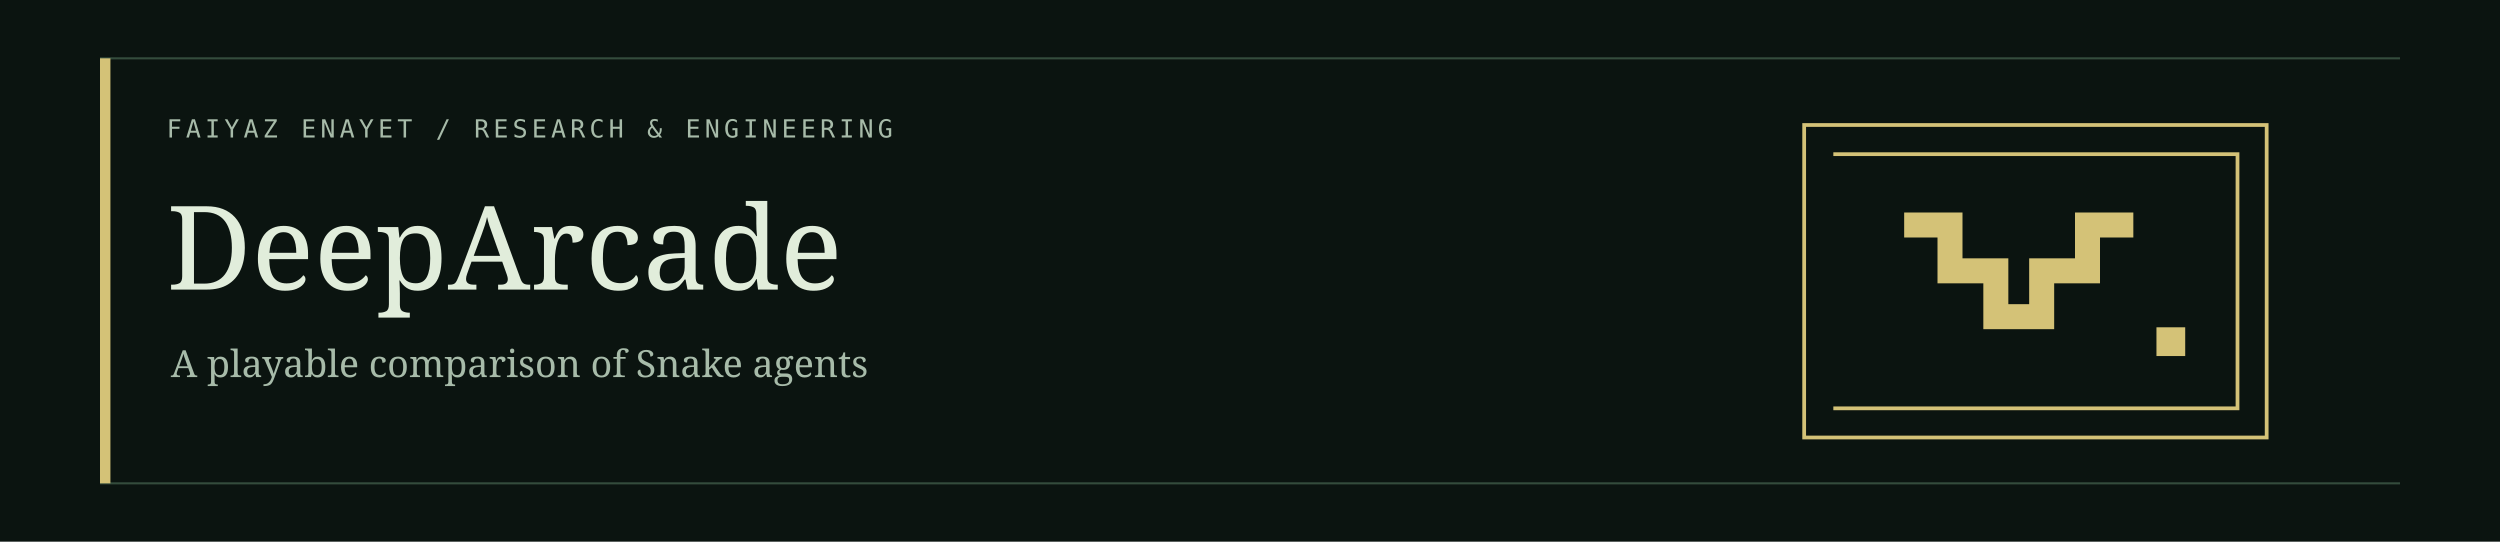
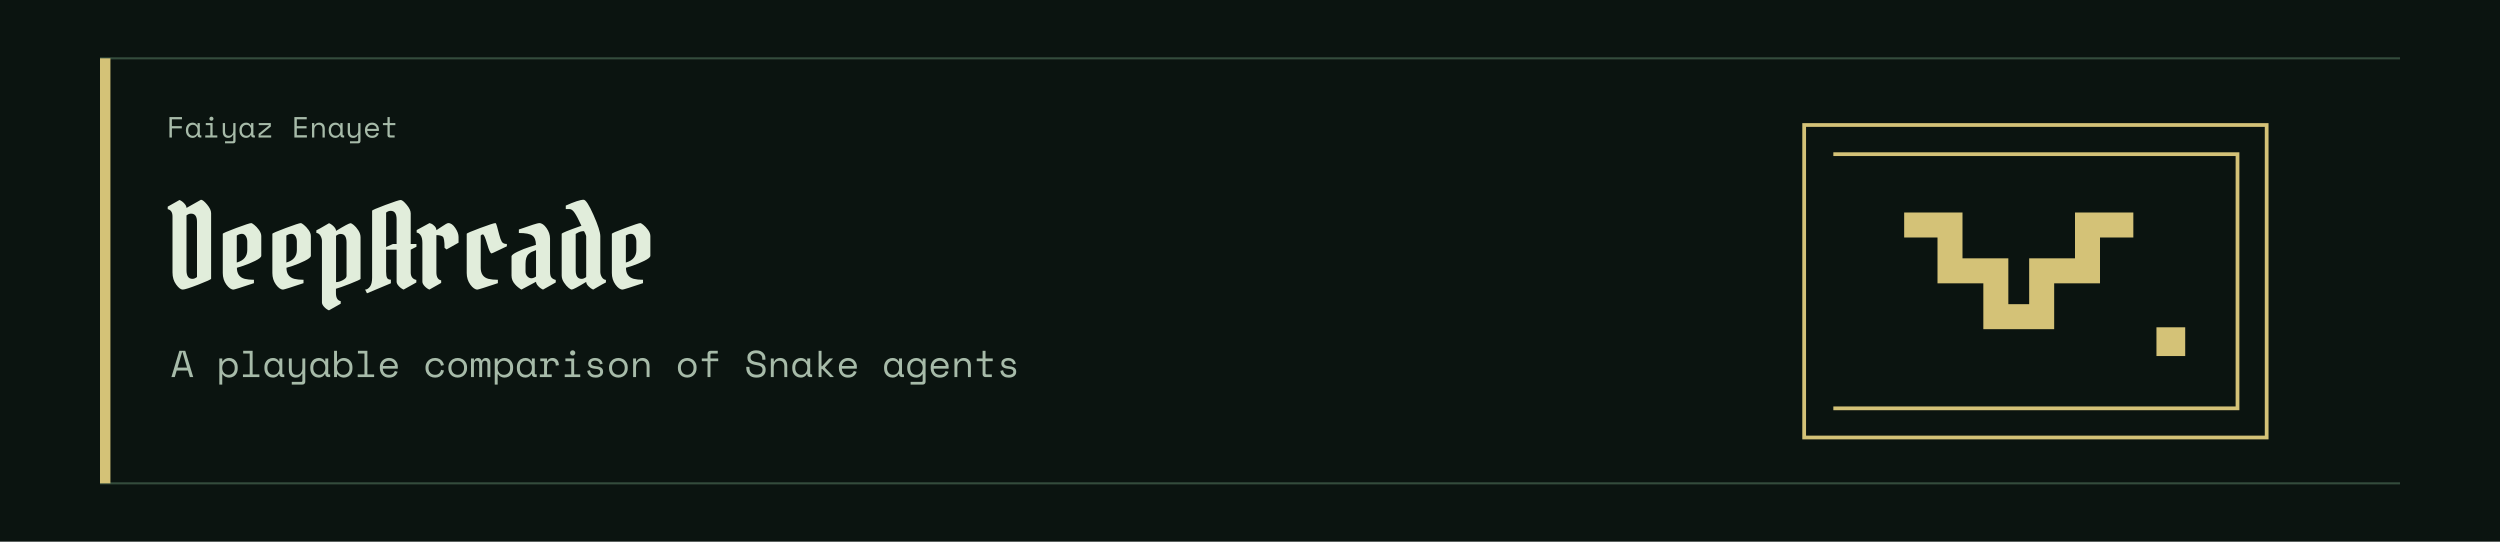
<svg xmlns="http://www.w3.org/2000/svg" width="1200" height="260" viewBox="0 0 1200 260" role="img" aria-label="DeepArcade: A playable comparison of Snake agents">
  <rect width="1200" height="260" fill="#0b1410" />
  <path d="M48 28h1104M48 232h1104" stroke="#344c3c" />
  <rect x="48" y="28" width="5" height="204" fill="#d4c277" />
-   <text x="80" y="66" fill="#a7bba9" font-size="12" font-family="monospace" letter-spacing="2">FAIYAZ ENAYET / RESEARCH &amp; ENGINEERING</text>
-   <text x="80" y="139" fill="#e1eddb" font-size="56" font-family="Pirata One, Georgia, serif">DeepArcade</text>
-   <text x="82" y="181" fill="#a7bba9" font-size="18" font-family="Georgia,serif">A playable comparison of Snake agents</text>
+   <path fill="#a7bba9" transform="translate(80 66) scale(1 -1)" d="M1.330 0.000 L1.330 9.800 L7.350 9.800 L7.350 8.708 L2.507 8.708 L2.507 5.460 L7.267 5.460 L7.267 4.368 L2.507 4.368 L2.507 0.000 L1.330 0.000 Z M12.475 -0.197 Q11.565 -0.197 10.830 0.217 Q10.095 0.630 9.660 1.420 Q9.227 2.212 9.227 3.360 L9.227 3.583 Q9.227 4.718 9.660 5.515 Q10.095 6.313 10.830 6.727 Q11.565 7.140 12.447 7.140 Q13.160 7.140 13.740 6.825 Q14.322 6.510 14.658 5.852 L14.827 5.852 L14.827 6.943 L15.918 6.943 L15.918 1.428 Q15.918 1.008 16.297 1.008 L16.647 1.008 L16.647 0.000 L15.905 0.000 Q15.470 0.000 15.148 0.280 Q14.827 0.560 14.827 1.177 L14.658 1.177 Q14.322 0.490 13.727 0.147 Q13.132 -0.197 12.475 -0.197 Z M12.587 0.840 Q13.567 0.840 14.197 1.540 Q14.827 2.240 14.827 3.388 L14.827 3.557 Q14.827 4.298 14.532 4.872 Q14.238 5.447 13.733 5.775 Q13.230 6.103 12.587 6.103 Q11.942 6.103 11.438 5.788 Q10.935 5.473 10.640 4.907 Q10.347 4.340 10.347 3.583 L10.347 3.360 Q10.347 2.183 10.977 1.512 Q11.607 0.840 12.587 0.840 Z M21.490 8.037 Q21.098 8.037 20.803 8.330 Q20.510 8.623 20.510 9.017 Q20.510 9.422 20.803 9.708 Q21.098 9.997 21.490 9.997 Q21.897 9.997 22.183 9.708 Q22.470 9.422 22.470 9.017 Q22.470 8.623 22.183 8.330 Q21.897 8.037 21.490 8.037 Z M18.524 0.000 L18.524 1.008 L20.958 1.008 L20.958 5.937 L18.775 5.937 L18.775 6.943 L22.050 6.943 L22.050 1.008 L24.318 1.008 L24.318 0.000 L18.524 0.000 Z M28.015 -2.800 L28.015 -1.792 L31.585 -1.792 Q31.964 -1.792 31.964 -1.372 L31.964 1.260 L31.795 1.260 Q31.458 0.588 30.912 0.195 Q30.367 -0.197 29.527 -0.197 Q28.378 -0.197 27.650 0.560 Q26.924 1.317 26.924 2.800 L26.924 6.943 L28.015 6.943 L28.015 2.940 Q28.015 1.848 28.464 1.343 Q28.912 0.840 29.835 0.840 Q30.828 0.840 31.395 1.518 Q31.964 2.198 31.964 3.332 L31.964 6.943 L33.055 6.943 L33.055 -1.708 Q33.055 -2.183 32.753 -2.492 Q32.454 -2.800 31.977 -2.800 L28.015 -2.800 Z M38.181 -0.197 Q37.271 -0.197 36.536 0.217 Q35.801 0.630 35.365 1.420 Q34.932 2.212 34.932 3.360 L34.932 3.583 Q34.932 4.718 35.365 5.515 Q35.801 6.313 36.536 6.727 Q37.271 7.140 38.152 7.140 Q38.865 7.140 39.445 6.825 Q40.027 6.510 40.364 5.852 L40.532 5.852 L40.532 6.943 L41.624 6.943 L41.624 1.428 Q41.624 1.008 42.002 1.008 L42.352 1.008 L42.352 0.000 L41.611 0.000 Q41.175 0.000 40.854 0.280 Q40.532 0.560 40.532 1.177 L40.364 1.177 Q40.027 0.490 39.432 0.147 Q38.837 -0.197 38.181 -0.197 Z M38.292 0.840 Q39.272 0.840 39.902 1.540 Q40.532 2.240 40.532 3.388 L40.532 3.557 Q40.532 4.298 40.237 4.872 Q39.944 5.447 39.438 5.775 Q38.935 6.103 38.292 6.103 Q37.647 6.103 37.144 5.788 Q36.641 5.473 36.345 4.907 Q36.052 4.340 36.052 3.583 L36.052 3.360 Q36.052 2.183 36.682 1.512 Q37.312 0.840 38.292 0.840 Z M44.115 0.000 L44.115 1.737 L49.072 5.768 L49.072 5.937 L44.201 5.937 L44.201 6.943 L49.995 6.943 L49.995 5.263 L45.012 1.177 L45.012 1.008 L50.164 1.008 L50.164 0.000 L44.115 0.000 Z M61.296 0.000 L61.296 9.800 L67.231 9.800 L67.231 8.708 L62.471 8.708 L62.471 5.460 L67.148 5.460 L67.148 4.368 L62.471 4.368 L62.471 1.092 L67.316 1.092 L67.316 0.000 L61.296 0.000 Z M69.766 0.000 L69.766 6.943 L70.858 6.943 L70.858 5.768 L71.026 5.768 Q71.669 7.140 73.266 7.140 Q74.469 7.140 75.182 6.390 Q75.898 5.642 75.898 4.143 L75.898 0.000 L74.806 0.000 L74.806 3.920 Q74.806 5.012 74.316 5.556 Q73.826 6.103 72.986 6.103 Q72.006 6.103 71.431 5.425 Q70.858 4.747 70.858 3.612 L70.858 0.000 L69.766 0.000 Z M81.023 -0.197 Q80.113 -0.197 79.378 0.217 Q78.643 0.630 78.208 1.420 Q77.774 2.212 77.774 3.360 L77.774 3.583 Q77.774 4.718 78.208 5.515 Q78.643 6.313 79.378 6.727 Q80.113 7.140 80.994 7.140 Q81.708 7.140 82.287 6.825 Q82.869 6.510 83.206 5.852 L83.374 5.852 L83.374 6.943 L84.466 6.943 L84.466 1.428 Q84.466 1.008 84.844 1.008 L85.194 1.008 L85.194 0.000 L84.453 0.000 Q84.018 0.000 83.696 0.280 Q83.374 0.560 83.374 1.177 L83.206 1.177 Q82.869 0.490 82.274 0.147 Q81.679 -0.197 81.023 -0.197 Z M81.134 0.840 Q82.114 0.840 82.744 1.540 Q83.374 2.240 83.374 3.388 L83.374 3.557 Q83.374 4.298 83.079 4.872 Q82.786 5.447 82.281 5.775 Q81.778 6.103 81.134 6.103 Q80.489 6.103 79.986 5.788 Q79.483 5.473 79.188 4.907 Q78.894 4.340 78.894 3.583 L78.894 3.360 Q78.894 2.183 79.524 1.512 Q80.154 0.840 81.134 0.840 Z M87.994 -2.800 L87.994 -1.792 L91.564 -1.792 Q91.943 -1.792 91.943 -1.372 L91.943 1.260 L91.774 1.260 Q91.438 0.588 90.891 0.195 Q90.346 -0.197 89.506 -0.197 Q88.358 -0.197 87.629 0.560 Q86.903 1.317 86.903 2.800 L86.903 6.943 L87.994 6.943 L87.994 2.940 Q87.994 1.848 88.443 1.343 Q88.891 0.840 89.814 0.840 Q90.808 0.840 91.374 1.518 Q91.943 2.198 91.943 3.332 L91.943 6.943 L93.034 6.943 L93.034 -1.708 Q93.034 -2.183 92.733 -2.492 Q92.433 -2.800 91.956 -2.800 L87.994 -2.800 Z M98.564 -0.197 Q97.571 -0.197 96.808 0.258 Q96.044 0.713 95.609 1.518 Q95.176 2.323 95.176 3.388 L95.176 3.723 Q95.176 4.703 95.624 5.473 Q96.073 6.243 96.849 6.692 Q97.626 7.140 98.593 7.140 Q99.446 7.140 100.069 6.832 Q100.693 6.523 101.091 6.046 Q101.491 5.572 101.679 5.031 Q101.870 4.493 101.870 4.032 L101.870 3.137 L96.270 3.137 Q96.311 2.113 96.919 1.477 Q97.530 0.840 98.593 0.840 Q99.586 0.840 100.076 1.260 Q100.566 1.680 100.750 2.268 L101.784 1.988 Q101.491 1.022 100.699 0.411 Q99.910 -0.197 98.564 -0.197 Z M96.296 4.143 L100.776 4.143 Q100.750 4.747 100.435 5.187 Q100.120 5.628 99.630 5.865 Q99.140 6.103 98.593 6.103 Q97.670 6.103 97.040 5.543 Q96.410 4.983 96.296 4.143 Z M107.063 0.000 Q106.588 0.000 106.286 0.308 Q105.984 0.617 105.984 1.092 L105.984 5.937 L103.801 5.937 L103.801 6.943 L105.984 6.943 L105.984 9.800 L107.078 9.800 L107.078 6.943 L109.764 6.943 L109.764 5.937 L107.078 5.937 L107.078 1.428 Q107.078 1.008 107.454 1.008 L109.430 1.008 L109.430 0.000 L107.063 0.000 Z" />
+   <path fill="#e1eddb" transform="translate(80 139) scale(1 -1)" d="M21.333 36.680 L21.333 5.206 Q21.333 4.760 15.199 2.380 Q9.074 0.000 7.700 0.000 Q6.326 0.000 4.559 2.406 Q2.800 4.813 2.800 8.173 L2.800 35.053 Q2.800 38.080 0.508 38.588 L0.508 39.813 L6.160 43.006 Q7.394 42.508 8.453 41.353 Q9.520 40.206 9.520 39.200 L16.468 43.120 Q17.474 43.120 19.399 40.819 Q21.333 38.526 21.333 36.680 Z M12.373 5.154 Q13.440 5.154 14.560 6.046 L14.560 32.480 Q14.560 36.453 11.708 36.453 Q10.588 36.453 9.520 35.613 L9.520 9.293 Q9.520 5.154 12.373 5.154 Z M40.653 31.920 Q40.933 31.920 42.053 31.054 Q43.173 30.188 44.293 28.648 Q45.413 27.108 45.413 25.646 L45.413 16.240 Q45.413 15.234 42.446 13.773 Q39.480 12.320 36.706 11.393 Q33.933 10.474 33.705 10.474 Q33.705 6.160 37.459 5.154 Q39.305 4.708 41.886 4.708 L41.886 3.080 Q32.699 0.000 32.086 0.000 Q30.406 0.000 28.665 2.380 Q26.933 4.760 26.933 7.954 L26.933 26.766 Q26.933 27.160 33.311 29.540 Q39.699 31.920 40.653 31.920 Z M38.693 23.013 Q38.693 24.588 37.966 25.673 Q37.240 26.766 36.120 26.766 Q35.000 26.766 33.653 25.926 L33.653 12.994 Q38.693 14.394 38.693 19.040 L38.693 23.013 Z M64.453 31.920 Q64.733 31.920 65.853 31.054 Q66.973 30.188 68.093 28.648 Q69.213 27.108 69.213 25.646 L69.213 16.240 Q69.213 15.234 66.246 13.773 Q63.280 12.320 60.506 11.393 Q57.733 10.474 57.505 10.474 Q57.505 6.160 61.259 5.154 Q63.105 4.708 65.686 4.708 L65.686 3.080 Q56.499 0.000 55.886 0.000 Q54.206 0.000 52.465 2.380 Q50.733 4.760 50.733 7.954 L50.733 26.766 Q50.733 27.160 57.111 29.540 Q63.499 31.920 64.453 31.920 Z M62.493 23.013 Q62.493 24.588 61.766 25.673 Q61.040 26.766 59.920 26.766 Q58.800 26.766 57.453 25.926 L57.453 12.994 Q62.493 14.394 62.493 19.040 L62.493 23.013 Z M83.493 26.714 Q82.425 26.714 81.305 25.813 L81.305 3.588 Q82.766 3.588 84.551 4.533 Q86.345 5.486 86.345 6.554 L86.345 22.566 Q86.345 26.714 83.493 26.714 Z M74.533 -6.160 L74.533 23.293 Q74.533 24.588 73.833 25.813 Q73.133 27.046 71.846 27.213 L71.846 28.446 Q72.240 28.508 77.945 31.868 Q79.240 31.308 80.273 30.214 Q81.305 29.120 81.305 28.166 Q87.299 31.868 88.305 31.868 Q88.699 31.868 89.793 30.993 Q90.886 30.126 91.971 28.473 Q93.065 26.828 93.065 25.086 L93.065 5.154 Q93.065 4.760 88.113 2.826 Q83.160 0.893 81.253 0.394 L81.253 -1.680 Q81.253 -5.093 83.545 -5.548 L83.545 -6.773 L77.893 -9.966 Q76.659 -9.468 75.591 -8.312 Q74.533 -7.166 74.533 -6.160 Z M98.613 5.714 L98.613 37.853 Q98.613 38.246 104.991 40.626 Q111.379 43.006 112.333 43.006 Q113.286 43.006 115.211 40.705 Q117.145 38.413 117.145 36.566 L117.145 21.893 L119.893 21.893 L119.893 20.554 L117.145 19.154 L117.145 8.286 Q117.145 5.206 119.840 4.646 L119.840 3.413 L113.733 0.000 Q112.499 0.508 111.431 1.654 Q110.373 2.800 110.373 3.806 L110.373 19.154 L105.333 19.154 L105.333 8.628 Q105.333 6.554 105.779 5.653 Q106.225 4.760 107.625 4.760 L107.625 3.028 L96.145 -1.794 L95.253 0.000 Q96.486 0.000 97.606 1.453 Q98.613 2.853 98.613 5.714 Z M107.520 37.800 Q106.400 37.800 105.333 36.960 L105.333 20.440 L108.640 21.893 L110.373 21.893 L110.373 33.653 Q110.373 37.800 107.520 37.800 Z M119.998 28.560 L126.158 31.920 Q126.551 31.806 127.085 31.605 Q127.619 31.413 128.538 30.520 Q129.465 29.628 129.465 28.508 Q129.745 28.613 132.125 30.266 Q134.505 31.920 135.179 31.920 Q136.973 31.920 138.539 29.566 Q140.105 27.213 140.105 25.253 L140.105 22.514 L134.339 19.268 L133.385 20.046 Q133.385 24.754 132.493 25.428 Q131.478 26.154 129.465 26.154 L129.465 8.286 Q129.465 4.874 131.758 4.428 L131.758 3.194 L126.105 0.000 Q124.871 0.508 123.804 1.654 Q122.745 2.800 122.745 3.806 L122.745 22.400 Q122.745 24.868 121.879 26.093 Q121.013 27.326 119.998 27.326 L119.998 28.560 Z M151.751 26.486 Q151.191 26.486 150.745 25.926 L150.745 10.474 Q150.745 6.160 154.438 5.154 Q156.345 4.708 158.979 4.708 L158.979 3.080 Q149.791 0.000 149.179 0.000 Q147.499 0.000 145.758 2.380 Q144.025 4.760 144.025 7.954 L144.025 26.766 Q144.025 27.160 150.439 29.540 Q156.853 31.920 157.798 31.920 Q158.139 31.920 158.585 30.293 Q159.031 28.674 159.618 26.373 Q160.213 24.080 160.851 22.986 Q161.499 21.893 163.293 21.893 L163.293 20.773 Q162.059 20.213 159.119 18.786 Q156.179 17.360 155.951 17.360 Q155.111 17.360 153.825 21.919 Q152.539 26.486 151.751 26.486 Z M184.013 24.526 L184.013 8.680 Q184.013 6.606 184.686 5.793 Q185.360 4.988 186.760 4.646 L186.760 3.413 L180.653 0.000 Q179.419 0.508 178.351 1.654 Q177.293 2.800 177.293 3.754 L170.293 0.000 Q170.126 0.114 169.785 0.306 Q169.453 0.508 168.639 1.146 Q167.825 1.794 167.213 2.520 Q165.533 4.366 165.533 6.720 L165.533 15.908 Q165.533 16.800 168.446 18.200 Q171.360 19.600 174.265 20.493 L177.240 21.446 Q177.240 24.640 175.560 25.900 Q173.880 27.160 169.059 27.160 L169.059 28.840 Q177.739 31.920 178.806 31.920 Q180.653 31.920 182.333 29.514 Q184.013 27.108 184.013 24.526 Z M172.253 8.733 Q172.253 7.280 173.119 6.353 Q173.985 5.434 175.053 5.434 Q176.120 5.434 177.293 6.274 L177.293 18.926 Q175.893 18.428 175.193 18.086 Q174.493 17.754 173.705 17.027 Q172.253 15.680 172.253 12.373 L172.253 8.733 Z M200.139 43.120 Q201.653 43.120 204.899 35.779 Q208.145 28.446 208.145 25.646 L208.145 8.566 Q208.145 7.280 208.845 6.046 Q209.545 4.813 210.840 4.646 L210.840 3.413 Q210.446 3.360 204.733 0.000 Q203.446 0.560 202.405 1.654 Q201.373 2.748 201.373 3.693 Q195.379 0.000 194.373 0.000 Q193.979 0.000 192.885 0.866 Q191.800 1.733 190.706 3.386 Q189.613 5.040 189.613 6.773 L189.613 26.766 Q189.613 27.326 199.080 30.634 Q197.059 35.053 195.825 36.846 Q194.600 38.640 193.419 38.640 L191.573 38.640 L191.573 40.320 Q197.785 43.120 200.139 43.120 Z M199.185 5.154 Q200.253 5.154 201.373 6.046 L201.373 25.533 Q201.373 25.874 200.891 26.959 Q200.419 28.053 200.200 28.053 Q198.573 28.053 196.893 27.046 L196.333 26.714 L196.333 9.293 Q196.333 5.154 199.185 5.154 Z M227.413 31.920 Q227.693 31.920 228.813 31.054 Q229.933 30.188 231.053 28.648 Q232.173 27.108 232.173 25.646 L232.173 16.240 Q232.173 15.234 229.206 13.773 Q226.240 12.320 223.466 11.393 Q220.693 10.474 220.465 10.474 Q220.465 6.160 224.219 5.154 Q226.065 4.708 228.646 4.708 L228.646 3.080 Q219.459 0.000 218.846 0.000 Q217.166 0.000 215.425 2.380 Q213.693 4.760 213.693 7.954 L213.693 26.766 Q213.693 27.160 220.071 29.540 Q226.459 31.920 227.413 31.920 Z M225.453 23.013 Q225.453 24.588 224.726 25.673 Q224.000 26.766 222.880 26.766 Q221.760 26.766 220.413 25.926 L220.413 12.994 Q225.453 14.394 225.453 19.040 L225.453 23.013 Z" />
+   <path fill="#a7bba9" transform="translate(82 181) scale(1 -1)" d="M0.270 0.000 L4.087 12.600 L6.930 12.600 L10.747 0.000 L9.127 0.000 L8.207 3.133 L2.807 3.133 L1.890 0.000 L0.270 0.000 Z M3.223 4.537 L7.793 4.537 L5.617 11.953 L5.400 11.953 L3.223 4.537 Z M23.276 -3.600 L23.276 8.927 L24.680 8.927 L24.680 7.523 L24.896 7.523 Q25.363 8.333 26.190 8.755 Q27.020 9.180 27.990 9.180 Q29.090 9.180 30.023 8.648 Q30.960 8.117 31.528 7.099 Q32.096 6.083 32.096 4.643 L32.096 4.283 Q32.096 2.827 31.537 1.817 Q30.980 0.810 30.035 0.278 Q29.090 -0.253 27.956 -0.253 Q27.090 -0.253 26.227 0.152 Q25.363 0.557 24.896 1.367 L24.680 1.367 L24.680 -3.600 L23.276 -3.600 Z M27.667 1.080 Q28.946 1.080 29.801 1.943 Q30.656 2.807 30.656 4.283 L30.656 4.643 Q30.656 5.597 30.260 6.317 Q29.863 7.037 29.188 7.442 Q28.513 7.847 27.667 7.847 Q26.840 7.847 26.165 7.425 Q25.490 7.003 25.085 6.263 Q24.680 5.527 24.680 4.573 L24.680 4.357 Q24.680 3.367 25.073 2.627 Q25.470 1.890 26.153 1.485 Q26.840 1.080 27.667 1.080 Z M34.616 0.000 L34.616 1.297 L37.856 1.297 L37.856 11.303 L34.723 11.303 L34.723 12.600 L39.260 12.600 L39.260 1.297 L42.500 1.297 L42.500 0.000 L34.616 0.000 Z M49.089 -0.253 Q47.919 -0.253 46.974 0.278 Q46.029 0.810 45.470 1.825 Q44.913 2.843 44.913 4.320 L44.913 4.607 Q44.913 6.067 45.470 7.090 Q46.029 8.117 46.974 8.648 Q47.919 9.180 49.053 9.180 Q49.970 9.180 50.715 8.775 Q51.463 8.370 51.896 7.523 L52.113 7.523 L52.113 8.927 L53.516 8.927 L53.516 1.837 Q53.516 1.297 54.003 1.297 L54.453 1.297 L54.453 0.000 L53.499 0.000 Q52.940 0.000 52.526 0.360 Q52.113 0.720 52.113 1.513 L51.896 1.513 Q51.463 0.630 50.698 0.188 Q49.933 -0.253 49.089 -0.253 Z M49.233 1.080 Q50.493 1.080 51.303 1.980 Q52.113 2.880 52.113 4.357 L52.113 4.573 Q52.113 5.527 51.733 6.263 Q51.356 7.003 50.707 7.425 Q50.060 7.847 49.233 7.847 Q48.403 7.847 47.756 7.442 Q47.109 7.037 46.730 6.308 Q46.353 5.580 46.353 4.607 L46.353 4.320 Q46.353 2.807 47.163 1.943 Q47.973 1.080 49.233 1.080 Z M58.053 -3.600 L58.053 -2.303 L62.643 -2.303 Q63.129 -2.303 63.129 -1.763 L63.129 1.620 L62.913 1.620 Q62.480 0.757 61.777 0.250 Q61.076 -0.253 59.996 -0.253 Q58.520 -0.253 57.583 0.720 Q56.649 1.693 56.649 3.600 L56.649 8.927 L58.053 8.927 L58.053 3.780 Q58.053 2.377 58.629 1.727 Q59.206 1.080 60.393 1.080 Q61.670 1.080 62.398 1.952 Q63.129 2.827 63.129 4.283 L63.129 8.927 L64.533 8.927 L64.533 -2.197 Q64.533 -2.807 64.145 -3.203 Q63.759 -3.600 63.146 -3.600 L58.053 -3.600 Z M71.123 -0.253 Q69.953 -0.253 69.007 0.278 Q68.062 0.810 67.503 1.825 Q66.946 2.843 66.946 4.320 L66.946 4.607 Q66.946 6.067 67.503 7.090 Q68.062 8.117 69.007 8.648 Q69.953 9.180 71.086 9.180 Q72.003 9.180 72.748 8.775 Q73.496 8.370 73.929 7.523 L74.146 7.523 L74.146 8.927 L75.549 8.927 L75.549 1.837 Q75.549 1.297 76.036 1.297 L76.486 1.297 L76.486 0.000 L75.532 0.000 Q74.973 0.000 74.559 0.360 Q74.146 0.720 74.146 1.513 L73.929 1.513 Q73.496 0.630 72.731 0.188 Q71.966 -0.253 71.123 -0.253 Z M71.266 1.080 Q72.526 1.080 73.336 1.980 Q74.146 2.880 74.146 4.357 L74.146 4.573 Q74.146 5.527 73.766 6.263 Q73.389 7.003 72.740 7.425 Q72.093 7.847 71.266 7.847 Q70.436 7.847 69.789 7.442 Q69.142 7.037 68.763 6.308 Q68.386 5.580 68.386 4.607 L68.386 4.320 Q68.386 2.807 69.196 1.943 Q70.006 1.080 71.266 1.080 Z M83.039 -0.253 Q82.173 -0.253 81.309 0.152 Q80.446 0.557 79.979 1.367 L79.763 1.367 L79.763 0.000 L78.359 0.000 L78.359 12.600 L79.763 12.600 L79.763 7.523 L79.979 7.523 Q80.446 8.333 81.273 8.755 Q82.102 9.180 83.073 9.180 Q84.172 9.180 85.106 8.648 Q86.043 8.117 86.611 7.099 Q87.179 6.083 87.179 4.643 L87.179 4.283 Q87.179 2.827 86.619 1.817 Q86.062 0.810 85.117 0.278 Q84.172 -0.253 83.039 -0.253 Z M82.749 1.080 Q84.029 1.080 84.884 1.943 Q85.739 2.807 85.739 4.283 L85.739 4.643 Q85.739 5.597 85.343 6.317 Q84.946 7.037 84.271 7.442 Q83.596 7.847 82.749 7.847 Q81.922 7.847 81.248 7.425 Q80.572 7.003 80.168 6.263 Q79.763 5.527 79.763 4.573 L79.763 4.357 Q79.763 3.367 80.156 2.627 Q80.553 1.890 81.236 1.485 Q81.922 1.080 82.749 1.080 Z M89.699 0.000 L89.699 1.297 L92.939 1.297 L92.939 11.303 L89.806 11.303 L89.806 12.600 L94.343 12.600 L94.343 1.297 L97.582 1.297 L97.582 0.000 L89.699 0.000 Z M104.692 -0.253 Q103.416 -0.253 102.434 0.332 Q101.453 0.917 100.893 1.952 Q100.336 2.987 100.336 4.357 L100.336 4.787 Q100.336 6.047 100.912 7.037 Q101.489 8.027 102.487 8.603 Q103.486 9.180 104.729 9.180 Q105.826 9.180 106.627 8.783 Q107.429 8.387 107.941 7.774 Q108.456 7.163 108.697 6.469 Q108.942 5.777 108.942 5.183 L108.942 4.033 L101.742 4.033 Q101.796 2.717 102.578 1.898 Q103.362 1.080 104.729 1.080 Q106.006 1.080 106.636 1.620 Q107.266 2.160 107.502 2.917 L108.832 2.557 Q108.456 1.313 107.438 0.529 Q106.422 -0.253 104.692 -0.253 Z M101.776 5.327 L107.536 5.327 Q107.502 6.103 107.097 6.668 Q106.692 7.237 106.062 7.540 Q105.432 7.847 104.729 7.847 Q103.542 7.847 102.732 7.127 Q101.922 6.407 101.776 5.327 Z M126.852 -0.253 Q125.609 -0.253 124.566 0.278 Q123.522 0.810 122.884 1.837 Q122.245 2.863 122.245 4.320 L122.245 4.537 Q122.245 5.977 122.884 7.020 Q123.522 8.063 124.566 8.620 Q125.609 9.180 126.852 9.180 Q127.986 9.180 128.877 8.738 Q129.769 8.297 130.334 7.523 Q130.902 6.750 131.065 5.760 L129.659 5.437 Q129.589 6.067 129.246 6.615 Q128.905 7.163 128.301 7.504 Q127.699 7.847 126.816 7.847 Q125.952 7.847 125.241 7.425 Q124.529 7.003 124.107 6.255 Q123.685 5.507 123.685 4.537 L123.685 4.320 Q123.685 3.313 124.107 2.582 Q124.529 1.853 125.249 1.465 Q125.969 1.080 126.852 1.080 Q127.735 1.080 128.337 1.432 Q128.939 1.783 129.271 2.332 Q129.606 2.880 129.696 3.493 L131.099 3.167 Q130.919 2.177 130.362 1.403 Q129.805 0.630 128.914 0.188 Q128.022 -0.253 126.852 -0.253 Z M137.706 -0.253 Q136.519 -0.253 135.501 0.287 Q134.485 0.827 133.855 1.853 Q133.225 2.880 133.225 4.357 L133.225 4.573 Q133.225 6.030 133.855 7.065 Q134.485 8.100 135.501 8.640 Q136.519 9.180 137.706 9.180 Q138.895 9.180 139.911 8.640 Q140.929 8.100 141.559 7.065 Q142.189 6.030 142.189 4.573 L142.189 4.357 Q142.189 2.880 141.559 1.853 Q140.929 0.827 139.911 0.287 Q138.895 -0.253 137.706 -0.253 Z M137.706 1.080 Q138.572 1.080 139.255 1.477 Q139.939 1.873 140.344 2.610 Q140.749 3.347 140.749 4.357 L140.749 4.573 Q140.749 5.543 140.344 6.280 Q139.939 7.020 139.244 7.433 Q138.552 7.847 137.706 7.847 Q136.862 7.847 136.167 7.433 Q135.475 7.020 135.070 6.280 Q134.665 5.543 134.665 4.573 L134.665 4.357 Q134.665 3.347 135.070 2.610 Q135.475 1.873 136.167 1.477 Q136.862 1.080 137.706 1.080 Z M144.079 0.000 L144.079 8.927 L145.482 8.927 L145.482 7.957 L145.699 7.957 Q145.932 8.587 146.382 8.882 Q146.832 9.180 147.445 9.180 Q148.092 9.180 148.514 8.837 Q148.939 8.497 149.102 7.957 L149.318 7.957 Q149.929 9.180 151.262 9.180 Q152.269 9.180 152.817 8.542 Q153.368 7.903 153.368 6.877 L153.368 0.000 L151.962 0.000 L151.962 6.407 Q151.962 7.037 151.675 7.442 Q151.388 7.847 150.758 7.847 Q150.162 7.847 149.794 7.397 Q149.425 6.947 149.425 6.047 L149.425 0.000 L148.022 0.000 L148.022 6.480 Q148.022 7.073 147.696 7.459 Q147.372 7.847 146.832 7.847 Q146.185 7.847 145.834 7.380 Q145.482 6.913 145.482 6.157 L145.482 0.000 L144.079 0.000 Z M155.475 -3.600 L155.475 8.927 L156.878 8.927 L156.878 7.523 L157.095 7.523 Q157.562 8.333 158.389 8.755 Q159.218 9.180 160.189 9.180 Q161.288 9.180 162.222 8.648 Q163.159 8.117 163.727 7.099 Q164.295 6.083 164.295 4.643 L164.295 4.283 Q164.295 2.827 163.735 1.817 Q163.178 0.810 162.233 0.278 Q161.288 -0.253 160.155 -0.253 Q159.289 -0.253 158.425 0.152 Q157.562 0.557 157.095 1.367 L156.878 1.367 L156.878 -3.600 L155.475 -3.600 Z M159.865 1.080 Q161.145 1.080 162.000 1.943 Q162.855 2.807 162.855 4.283 L162.855 4.643 Q162.855 5.597 162.458 6.317 Q162.062 7.037 161.387 7.442 Q160.712 7.847 159.865 7.847 Q159.038 7.847 158.363 7.425 Q157.688 7.003 157.283 6.263 Q156.878 5.527 156.878 4.573 L156.878 4.357 Q156.878 3.367 157.272 2.627 Q157.669 1.890 158.352 1.485 Q159.038 1.080 159.865 1.080 Z M170.272 -0.253 Q169.102 -0.253 168.157 0.278 Q167.212 0.810 166.652 1.825 Q166.095 2.843 166.095 4.320 L166.095 4.607 Q166.095 6.067 166.652 7.090 Q167.212 8.117 168.157 8.648 Q169.102 9.180 170.235 9.180 Q171.152 9.180 171.897 8.775 Q172.645 8.370 173.078 7.523 L173.295 7.523 L173.295 8.927 L174.698 8.927 L174.698 1.837 Q174.698 1.297 175.185 1.297 L175.635 1.297 L175.635 0.000 L174.682 0.000 Q174.122 0.000 173.708 0.360 Q173.295 0.720 173.295 1.513 L173.078 1.513 Q172.645 0.630 171.880 0.188 Q171.115 -0.253 170.272 -0.253 Z M170.415 1.080 Q171.675 1.080 172.485 1.980 Q173.295 2.880 173.295 4.357 L173.295 4.573 Q173.295 5.527 172.915 6.263 Q172.538 7.003 171.889 7.425 Q171.242 7.847 170.415 7.847 Q169.585 7.847 168.938 7.442 Q168.292 7.037 167.912 6.308 Q167.535 5.580 167.535 4.607 L167.535 4.320 Q167.535 2.807 168.345 1.943 Q169.155 1.080 170.415 1.080 Z M177.112 0.000 L177.112 1.297 L179.162 1.297 L179.162 7.633 L177.328 7.633 L177.328 8.927 L180.568 8.927 L180.568 7.740 L180.782 7.740 Q181.125 8.477 181.763 8.828 Q182.402 9.180 183.195 9.180 Q184.528 9.180 185.363 8.297 Q186.202 7.417 186.255 5.723 L184.778 5.507 Q184.778 6.750 184.185 7.298 Q183.592 7.847 182.728 7.847 Q181.628 7.847 181.097 7.045 Q180.568 6.247 180.568 5.077 L180.568 1.297 L182.835 1.297 L182.835 0.000 L177.112 0.000 Z M192.878 10.333 Q192.375 10.333 191.995 10.710 Q191.618 11.087 191.618 11.593 Q191.618 12.113 191.995 12.482 Q192.375 12.853 192.878 12.853 Q193.402 12.853 193.770 12.482 Q194.138 12.113 194.138 11.593 Q194.138 11.087 193.770 10.710 Q193.402 10.333 192.878 10.333 Z M189.065 0.000 L189.065 1.297 L192.195 1.297 L192.195 7.633 L189.388 7.633 L189.388 8.927 L193.598 8.927 L193.598 1.297 L196.515 1.297 L196.515 0.000 L189.065 0.000 Z M203.951 -0.253 Q202.565 -0.253 201.682 0.225 Q200.801 0.703 200.368 1.448 Q199.935 2.197 199.882 2.987 L201.215 3.313 Q201.305 2.287 202.013 1.665 Q202.725 1.043 203.878 1.043 Q204.868 1.043 205.470 1.429 Q206.075 1.817 206.075 2.520 Q206.075 3.277 205.478 3.600 Q204.885 3.923 203.555 4.013 Q202.025 4.123 201.187 4.742 Q200.351 5.363 200.351 6.517 L200.351 6.623 Q200.351 7.470 200.818 8.035 Q201.285 8.603 202.022 8.890 Q202.762 9.180 203.591 9.180 Q204.778 9.180 205.560 8.775 Q206.345 8.370 206.758 7.732 Q207.172 7.093 207.262 6.407 L205.931 6.083 Q205.858 6.947 205.245 7.433 Q204.635 7.920 203.662 7.920 Q202.905 7.920 202.312 7.597 Q201.718 7.273 201.718 6.623 Q201.718 5.977 202.267 5.633 Q202.815 5.293 204.275 5.183 Q205.822 5.057 206.648 4.435 Q207.478 3.817 207.478 2.627 L207.478 2.520 Q207.478 1.223 206.497 0.484 Q205.515 -0.253 203.951 -0.253 Z M214.822 -0.253 Q213.635 -0.253 212.617 0.287 Q211.601 0.827 210.971 1.853 Q210.341 2.880 210.341 4.357 L210.341 4.573 Q210.341 6.030 210.971 7.065 Q211.601 8.100 212.617 8.640 Q213.635 9.180 214.822 9.180 Q216.011 9.180 217.027 8.640 Q218.045 8.100 218.675 7.065 Q219.305 6.030 219.305 4.573 L219.305 4.357 Q219.305 2.880 218.675 1.853 Q218.045 0.827 217.027 0.287 Q216.011 -0.253 214.822 -0.253 Z M214.822 1.080 Q215.688 1.080 216.371 1.477 Q217.055 1.873 217.460 2.610 Q217.865 3.347 217.865 4.357 L217.865 4.573 Q217.865 5.543 217.460 6.280 Q217.055 7.020 216.360 7.433 Q215.668 7.847 214.822 7.847 Q213.978 7.847 213.283 7.433 Q212.591 7.020 212.186 6.280 Q211.781 5.543 211.781 4.573 L211.781 4.357 Q211.781 3.347 212.186 2.610 Q212.591 1.873 213.283 1.477 Q213.978 1.080 214.822 1.080 Z M221.898 0.000 L221.898 8.927 L223.301 8.927 L223.301 7.417 L223.518 7.417 Q224.345 9.180 226.398 9.180 Q227.945 9.180 228.862 8.215 Q229.781 7.253 229.781 5.327 L229.781 0.000 L228.378 0.000 L228.378 5.040 Q228.378 6.443 227.748 7.144 Q227.118 7.847 226.038 7.847 Q224.778 7.847 224.038 6.975 Q223.301 6.103 223.301 4.643 L223.301 0.000 L221.898 0.000 Z M247.871 -0.253 Q246.684 -0.253 245.666 0.287 Q244.651 0.827 244.021 1.853 Q243.391 2.880 243.391 4.357 L243.391 4.573 Q243.391 6.030 244.021 7.065 Q244.651 8.100 245.666 8.640 Q246.684 9.180 247.871 9.180 Q249.061 9.180 250.076 8.640 Q251.094 8.100 251.724 7.065 Q252.354 6.030 252.354 4.573 L252.354 4.357 Q252.354 2.880 251.724 1.853 Q251.094 0.827 250.076 0.287 Q249.061 -0.253 247.871 -0.253 Z M247.871 1.080 Q248.737 1.080 249.421 1.477 Q250.104 1.873 250.509 2.610 Q250.914 3.347 250.914 4.357 L250.914 4.573 Q250.914 5.543 250.509 6.280 Q250.104 7.020 249.410 7.433 Q248.718 7.847 247.871 7.847 Q247.028 7.847 246.333 7.433 Q245.641 7.020 245.236 6.280 Q244.831 5.543 244.831 4.573 L244.831 4.357 Q244.831 3.347 245.236 2.610 Q245.641 1.873 246.333 1.477 Q247.028 1.080 247.871 1.080 Z M257.611 0.000 L257.611 7.633 L254.857 7.633 L254.857 8.927 L257.611 8.927 L257.611 11.197 Q257.611 11.807 257.996 12.203 Q258.384 12.600 258.998 12.600 L262.524 12.600 L262.524 11.303 L259.501 11.303 Q259.014 11.303 259.014 10.763 L259.014 8.927 L262.741 8.927 L262.741 7.633 L259.014 7.633 L259.014 0.000 L257.611 0.000 Z M281.174 -0.253 Q279.554 -0.253 278.454 0.349 Q277.358 0.953 276.789 1.997 Q276.224 3.043 276.224 4.357 L276.224 4.897 L277.737 4.897 L277.737 4.463 Q277.737 2.827 278.654 1.988 Q279.571 1.153 281.174 1.153 Q282.577 1.153 283.289 1.783 Q284.001 2.413 284.001 3.420 L284.001 3.527 Q284.001 4.517 283.269 5.040 Q282.541 5.563 280.904 5.797 Q279.014 6.067 277.889 6.865 Q276.764 7.667 276.764 9.287 L276.764 9.503 Q276.764 10.493 277.296 11.239 Q277.827 11.987 278.761 12.420 Q279.697 12.853 280.921 12.853 Q282.344 12.853 283.342 12.330 Q284.341 11.807 284.873 10.952 Q285.404 10.097 285.404 9.073 L285.404 8.317 L283.891 8.317 L283.891 8.963 Q283.891 9.793 283.477 10.342 Q283.064 10.890 282.381 11.168 Q281.697 11.447 280.904 11.447 Q280.221 11.447 279.616 11.213 Q279.014 10.980 278.646 10.538 Q278.277 10.097 278.277 9.450 L278.277 9.343 Q278.277 8.297 279.121 7.819 Q279.967 7.343 281.661 7.093 Q283.641 6.803 284.574 5.940 Q285.511 5.077 285.511 3.637 L285.511 3.420 Q285.511 1.783 284.403 0.765 Q283.298 -0.253 281.174 -0.253 Z M287.997 0.000 L287.997 8.927 L289.401 8.927 L289.401 7.417 L289.617 7.417 Q290.444 9.180 292.497 9.180 Q294.044 9.180 294.961 8.215 Q295.881 7.253 295.881 5.327 L295.881 0.000 L294.477 0.000 L294.477 5.040 Q294.477 6.443 293.847 7.144 Q293.217 7.847 292.137 7.847 Q290.877 7.847 290.137 6.975 Q289.401 6.103 289.401 4.643 L289.401 0.000 L287.997 0.000 Z M302.470 -0.253 Q301.300 -0.253 300.355 0.278 Q299.410 0.810 298.851 1.825 Q298.294 2.843 298.294 4.320 L298.294 4.607 Q298.294 6.067 298.851 7.090 Q299.410 8.117 300.355 8.648 Q301.300 9.180 302.434 9.180 Q303.351 9.180 304.096 8.775 Q304.844 8.370 305.277 7.523 L305.494 7.523 L305.494 8.927 L306.897 8.927 L306.897 1.837 Q306.897 1.297 307.384 1.297 L307.834 1.297 L307.834 0.000 L306.880 0.000 Q306.321 0.000 305.907 0.360 Q305.494 0.720 305.494 1.513 L305.277 1.513 Q304.844 0.630 304.079 0.188 Q303.314 -0.253 302.470 -0.253 Z M302.614 1.080 Q303.874 1.080 304.684 1.980 Q305.494 2.880 305.494 4.357 L305.494 4.573 Q305.494 5.527 305.114 6.263 Q304.737 7.003 304.087 7.425 Q303.441 7.847 302.614 7.847 Q301.784 7.847 301.137 7.442 Q300.490 7.037 300.111 6.308 Q299.734 5.580 299.734 4.607 L299.734 4.320 Q299.734 2.807 300.544 1.943 Q301.354 1.080 302.614 1.080 Z M310.930 0.000 L310.930 12.600 L312.334 12.600 L312.334 5.220 L312.640 5.220 L316.041 8.927 L317.770 8.927 L317.770 8.820 L314.061 4.733 L314.061 4.410 L318.201 0.107 L318.201 0.000 L316.474 0.000 L312.677 3.923 L312.334 3.923 L312.334 0.000 L310.930 0.000 Z M325.024 -0.253 Q323.747 -0.253 322.765 0.332 Q321.784 0.917 321.224 1.952 Q320.667 2.987 320.667 4.357 L320.667 4.787 Q320.667 6.047 321.244 7.037 Q321.820 8.027 322.819 8.603 Q323.817 9.180 325.060 9.180 Q326.157 9.180 326.959 8.783 Q327.760 8.387 328.272 7.774 Q328.787 7.163 329.029 6.469 Q329.273 5.777 329.273 5.183 L329.273 4.033 L322.073 4.033 Q322.127 2.717 322.909 1.898 Q323.693 1.080 325.060 1.080 Q326.337 1.080 326.967 1.620 Q327.597 2.160 327.833 2.917 L329.164 2.557 Q328.787 1.313 327.769 0.529 Q326.753 -0.253 325.024 -0.253 Z M322.107 5.327 L327.867 5.327 Q327.833 6.103 327.428 6.668 Q327.023 7.237 326.393 7.540 Q325.763 7.847 325.060 7.847 Q323.873 7.847 323.063 7.127 Q322.253 6.407 322.107 5.327 Z M346.537 -0.253 Q345.367 -0.253 344.422 0.278 Q343.477 0.810 342.917 1.825 Q342.360 2.843 342.360 4.320 L342.360 4.607 Q342.360 6.067 342.917 7.090 Q343.477 8.117 344.422 8.648 Q345.367 9.180 346.500 9.180 Q347.417 9.180 348.162 8.775 Q348.910 8.370 349.343 7.523 L349.560 7.523 L349.560 8.927 L350.963 8.927 L350.963 1.837 Q350.963 1.297 351.450 1.297 L351.900 1.297 L351.900 0.000 L350.947 0.000 Q350.387 0.000 349.973 0.360 Q349.560 0.720 349.560 1.513 L349.343 1.513 Q348.910 0.630 348.145 0.188 Q347.380 -0.253 346.537 -0.253 Z M346.680 1.080 Q347.940 1.080 348.750 1.980 Q349.560 2.880 349.560 4.357 L349.560 4.573 Q349.560 5.527 349.180 6.263 Q348.803 7.003 348.154 7.425 Q347.507 7.847 346.680 7.847 Q345.850 7.847 345.203 7.442 Q344.557 7.037 344.177 6.308 Q343.800 5.580 343.800 4.607 L343.800 4.320 Q343.800 2.807 344.610 1.943 Q345.420 1.080 346.680 1.080 Z M355.087 -3.600 L355.087 -2.303 L360.397 -2.303 Q360.883 -2.303 360.883 -1.763 L360.883 1.367 L360.667 1.367 Q360.233 0.557 359.485 0.152 Q358.740 -0.253 357.857 -0.253 Q356.670 -0.253 355.672 0.278 Q354.673 0.810 354.068 1.837 Q353.467 2.863 353.467 4.320 L353.467 4.607 Q353.467 6.067 354.077 7.082 Q354.690 8.100 355.680 8.640 Q356.670 9.180 357.823 9.180 Q358.793 9.180 359.530 8.755 Q360.270 8.333 360.667 7.523 L360.883 7.523 L360.883 8.927 L362.287 8.927 L362.287 -2.197 Q362.287 -2.807 361.898 -3.203 Q361.513 -3.600 360.900 -3.600 L355.087 -3.600 Z M357.893 1.080 Q358.740 1.080 359.415 1.485 Q360.090 1.890 360.487 2.627 Q360.883 3.367 360.883 4.357 L360.883 4.573 Q360.883 5.527 360.478 6.263 Q360.073 7.003 359.398 7.425 Q358.723 7.847 357.893 7.847 Q357.047 7.847 356.372 7.442 Q355.697 7.037 355.300 6.308 Q354.907 5.580 354.907 4.607 L354.907 4.320 Q354.907 3.330 355.292 2.602 Q355.680 1.873 356.355 1.477 Q357.030 1.080 357.893 1.080 Z M369.090 -0.253 Q367.813 -0.253 366.832 0.332 Q365.850 0.917 365.290 1.952 Q364.733 2.987 364.733 4.357 L364.733 4.787 Q364.733 6.047 365.310 7.037 Q365.887 8.027 366.885 8.603 Q367.883 9.180 369.127 9.180 Q370.223 9.180 371.025 8.783 Q371.827 8.387 372.338 7.774 Q372.853 7.163 373.095 6.469 Q373.340 5.777 373.340 5.183 L373.340 4.033 L366.140 4.033 Q366.193 2.717 366.975 1.898 Q367.760 1.080 369.127 1.080 Q370.403 1.080 371.033 1.620 Q371.663 2.160 371.900 2.917 L373.230 2.557 Q372.853 1.313 371.835 0.529 Q370.820 -0.253 369.090 -0.253 Z M366.173 5.327 L371.933 5.327 Q371.900 6.103 371.495 6.668 Q371.090 7.237 370.460 7.540 Q369.830 7.847 369.127 7.847 Q367.940 7.847 367.130 7.127 Q366.320 6.407 366.173 5.327 Z M376.130 0.000 L376.130 8.927 L377.533 8.927 L377.533 7.417 L377.750 7.417 Q378.577 9.180 380.630 9.180 Q382.177 9.180 383.093 8.215 Q384.013 7.253 384.013 5.327 L384.013 0.000 L382.610 0.000 L382.610 5.040 Q382.610 6.443 381.980 7.144 Q381.350 7.847 380.270 7.847 Q379.010 7.847 378.270 6.975 Q377.533 6.103 377.533 4.643 L377.533 0.000 L376.130 0.000 Z M391.033 0.000 Q390.423 0.000 390.035 0.397 Q389.647 0.793 389.647 1.403 L389.647 7.633 L386.840 7.633 L386.840 8.927 L389.647 8.927 L389.647 12.600 L391.053 12.600 L391.053 8.927 L394.507 8.927 L394.507 7.633 L391.053 7.633 L391.053 1.837 Q391.053 1.297 391.537 1.297 L394.076 1.297 L394.076 0.000 L391.033 0.000 Z M402.249 -0.253 Q400.863 -0.253 399.980 0.225 Q399.099 0.703 398.666 1.448 Q398.233 2.197 398.180 2.987 L399.513 3.313 Q399.603 2.287 400.312 1.665 Q401.023 1.043 402.176 1.043 Q403.166 1.043 403.768 1.429 Q404.373 1.817 404.373 2.520 Q404.373 3.277 403.777 3.600 Q403.183 3.923 401.853 4.013 Q400.323 4.123 399.485 4.742 Q398.649 5.363 398.649 6.517 L398.649 6.623 Q398.649 7.470 399.116 8.035 Q399.583 8.603 400.320 8.890 Q401.060 9.180 401.889 9.180 Q403.076 9.180 403.858 8.775 Q404.643 8.370 405.056 7.732 Q405.470 7.093 405.560 6.407 L404.229 6.083 Q404.156 6.947 403.543 7.433 Q402.933 7.920 401.960 7.920 Q401.203 7.920 400.610 7.597 Q400.016 7.273 400.016 6.623 Q400.016 5.977 400.565 5.633 Q401.113 5.293 402.573 5.183 Q404.120 5.057 404.947 4.435 Q405.776 3.817 405.776 2.627 L405.776 2.520 Q405.776 1.223 404.795 0.484 Q403.813 -0.253 402.249 -0.253 Z" />
  <g fill="none" stroke="#d4c277" color="#d4c277" stroke-width="1.8">
    <path d="M866 60h222v150H866Z M880 74h194v122H880" />
    <path d="M914 108h22v22h22v22h22v-22h22v-22h22" stroke-width="12" />
    <rect x="1036" y="158" width="12" height="12" fill="currentColor" />
  </g>
</svg>
